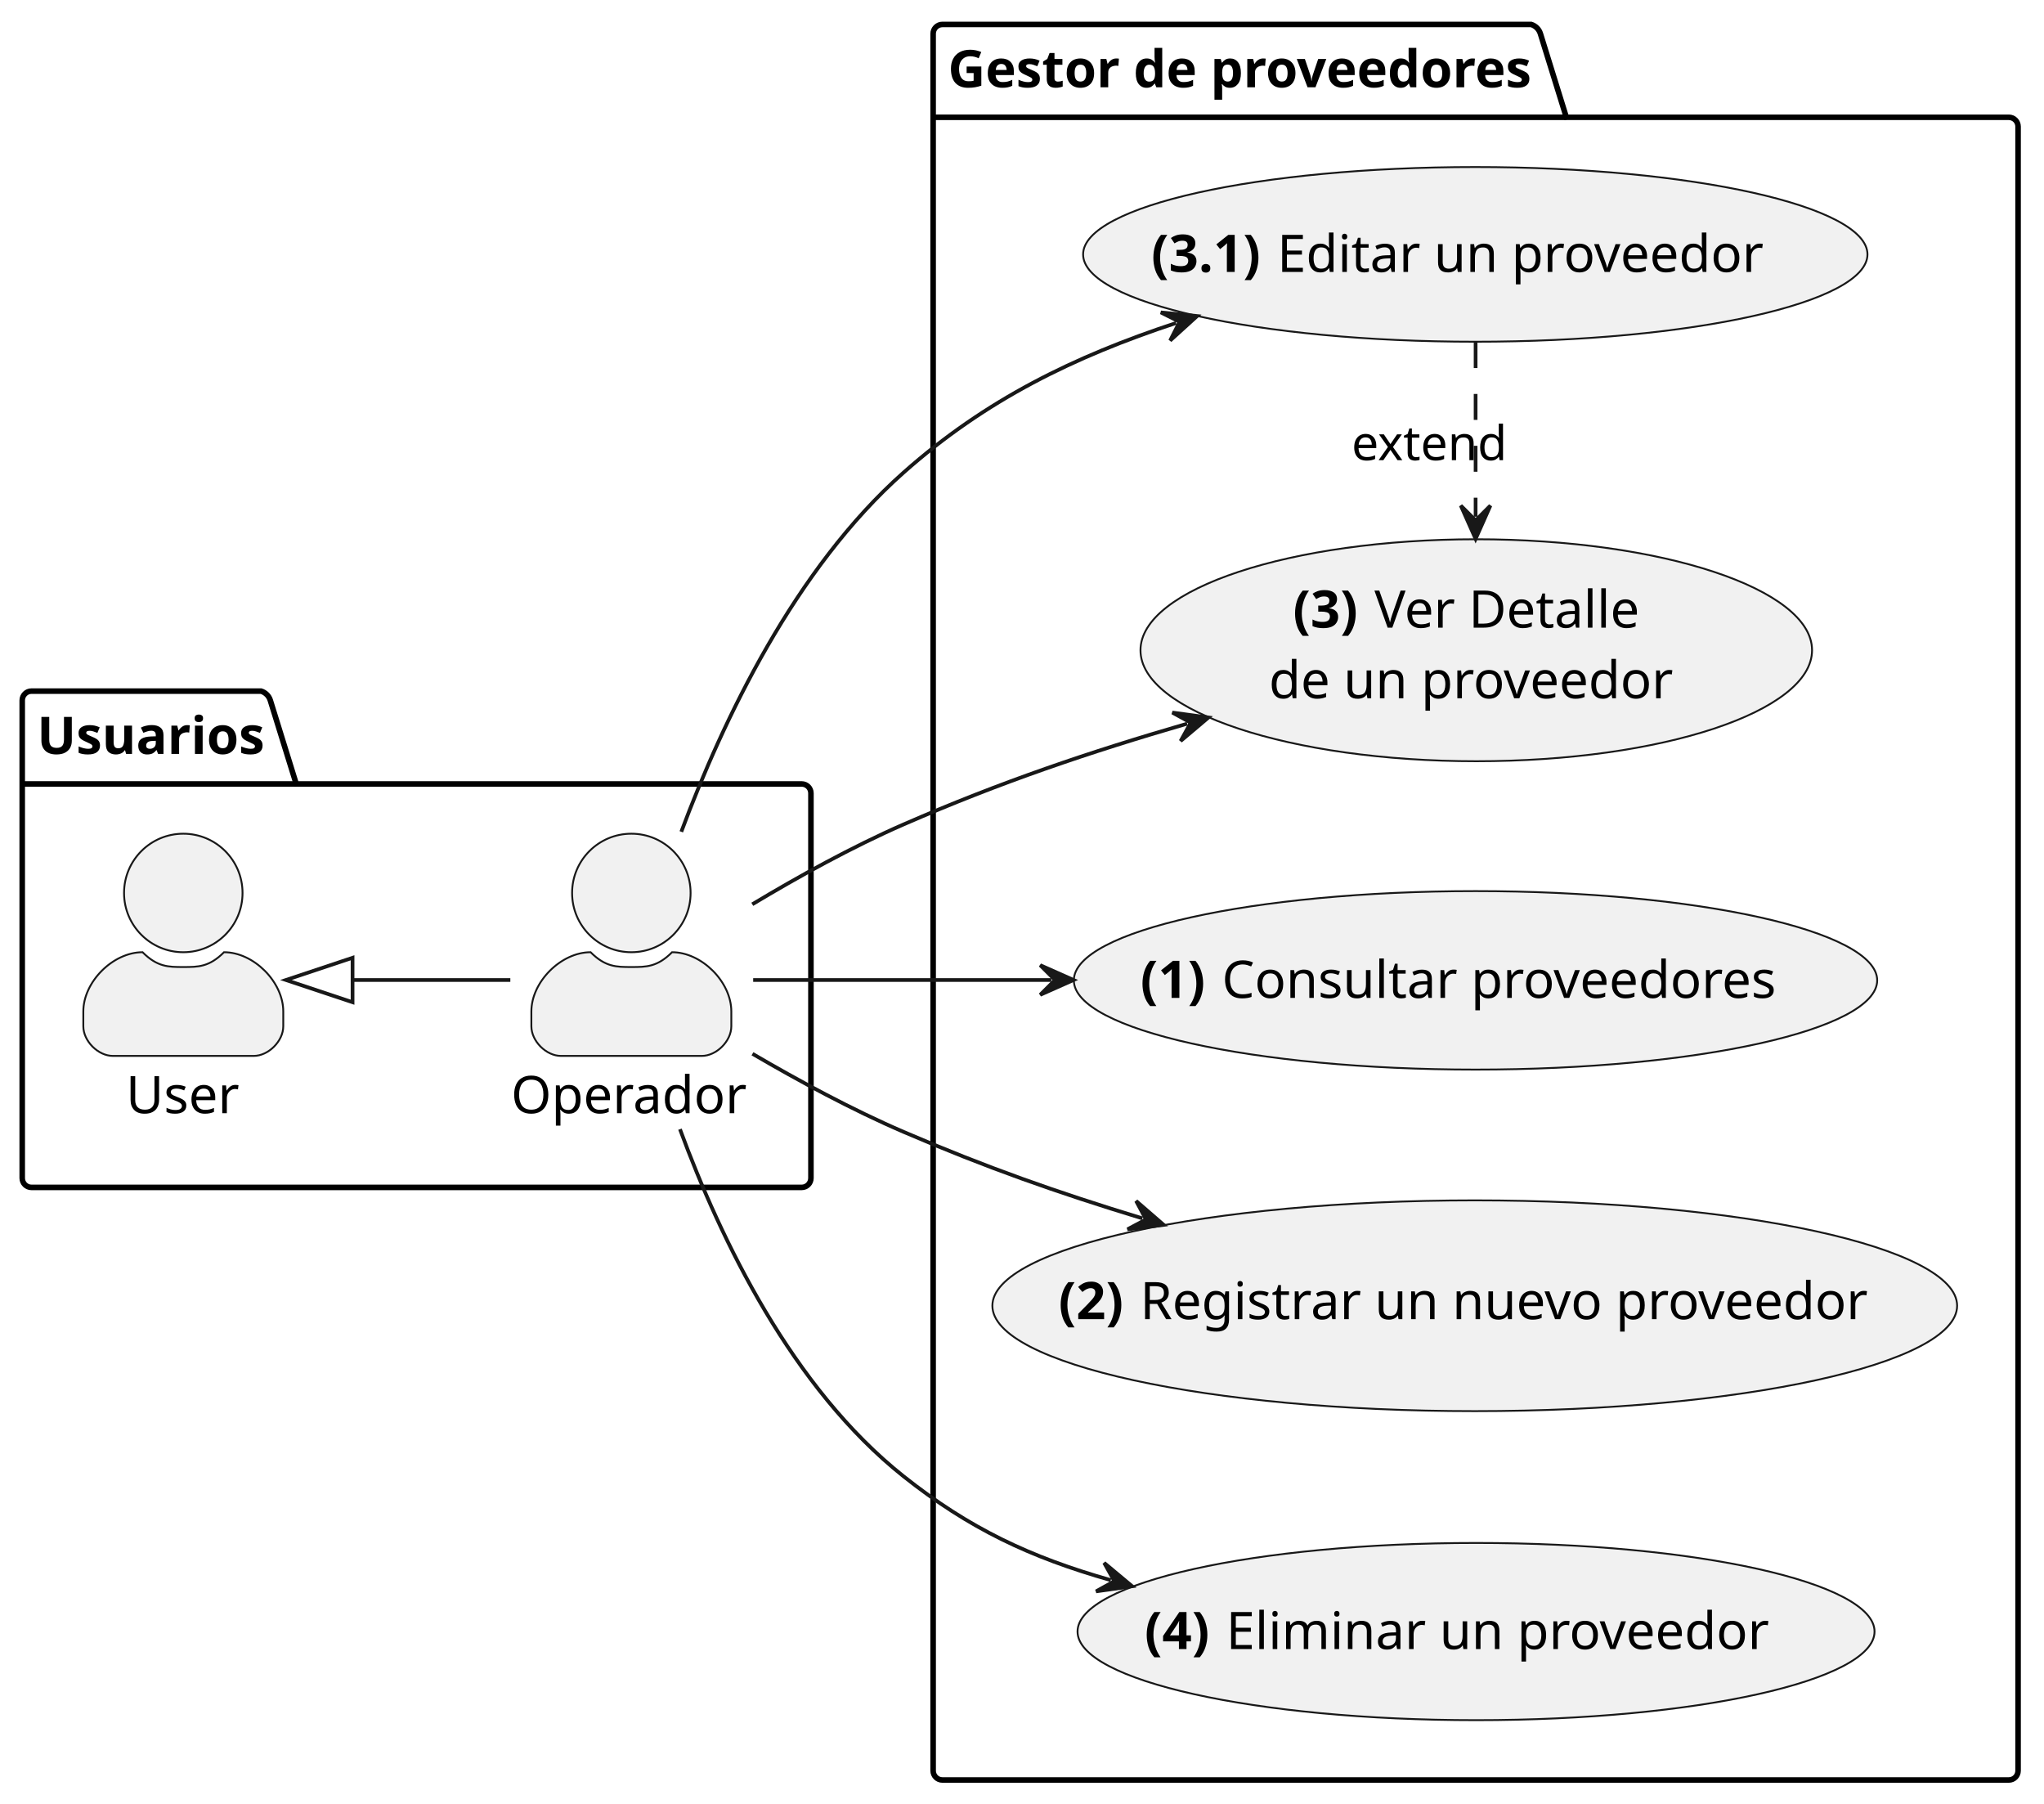
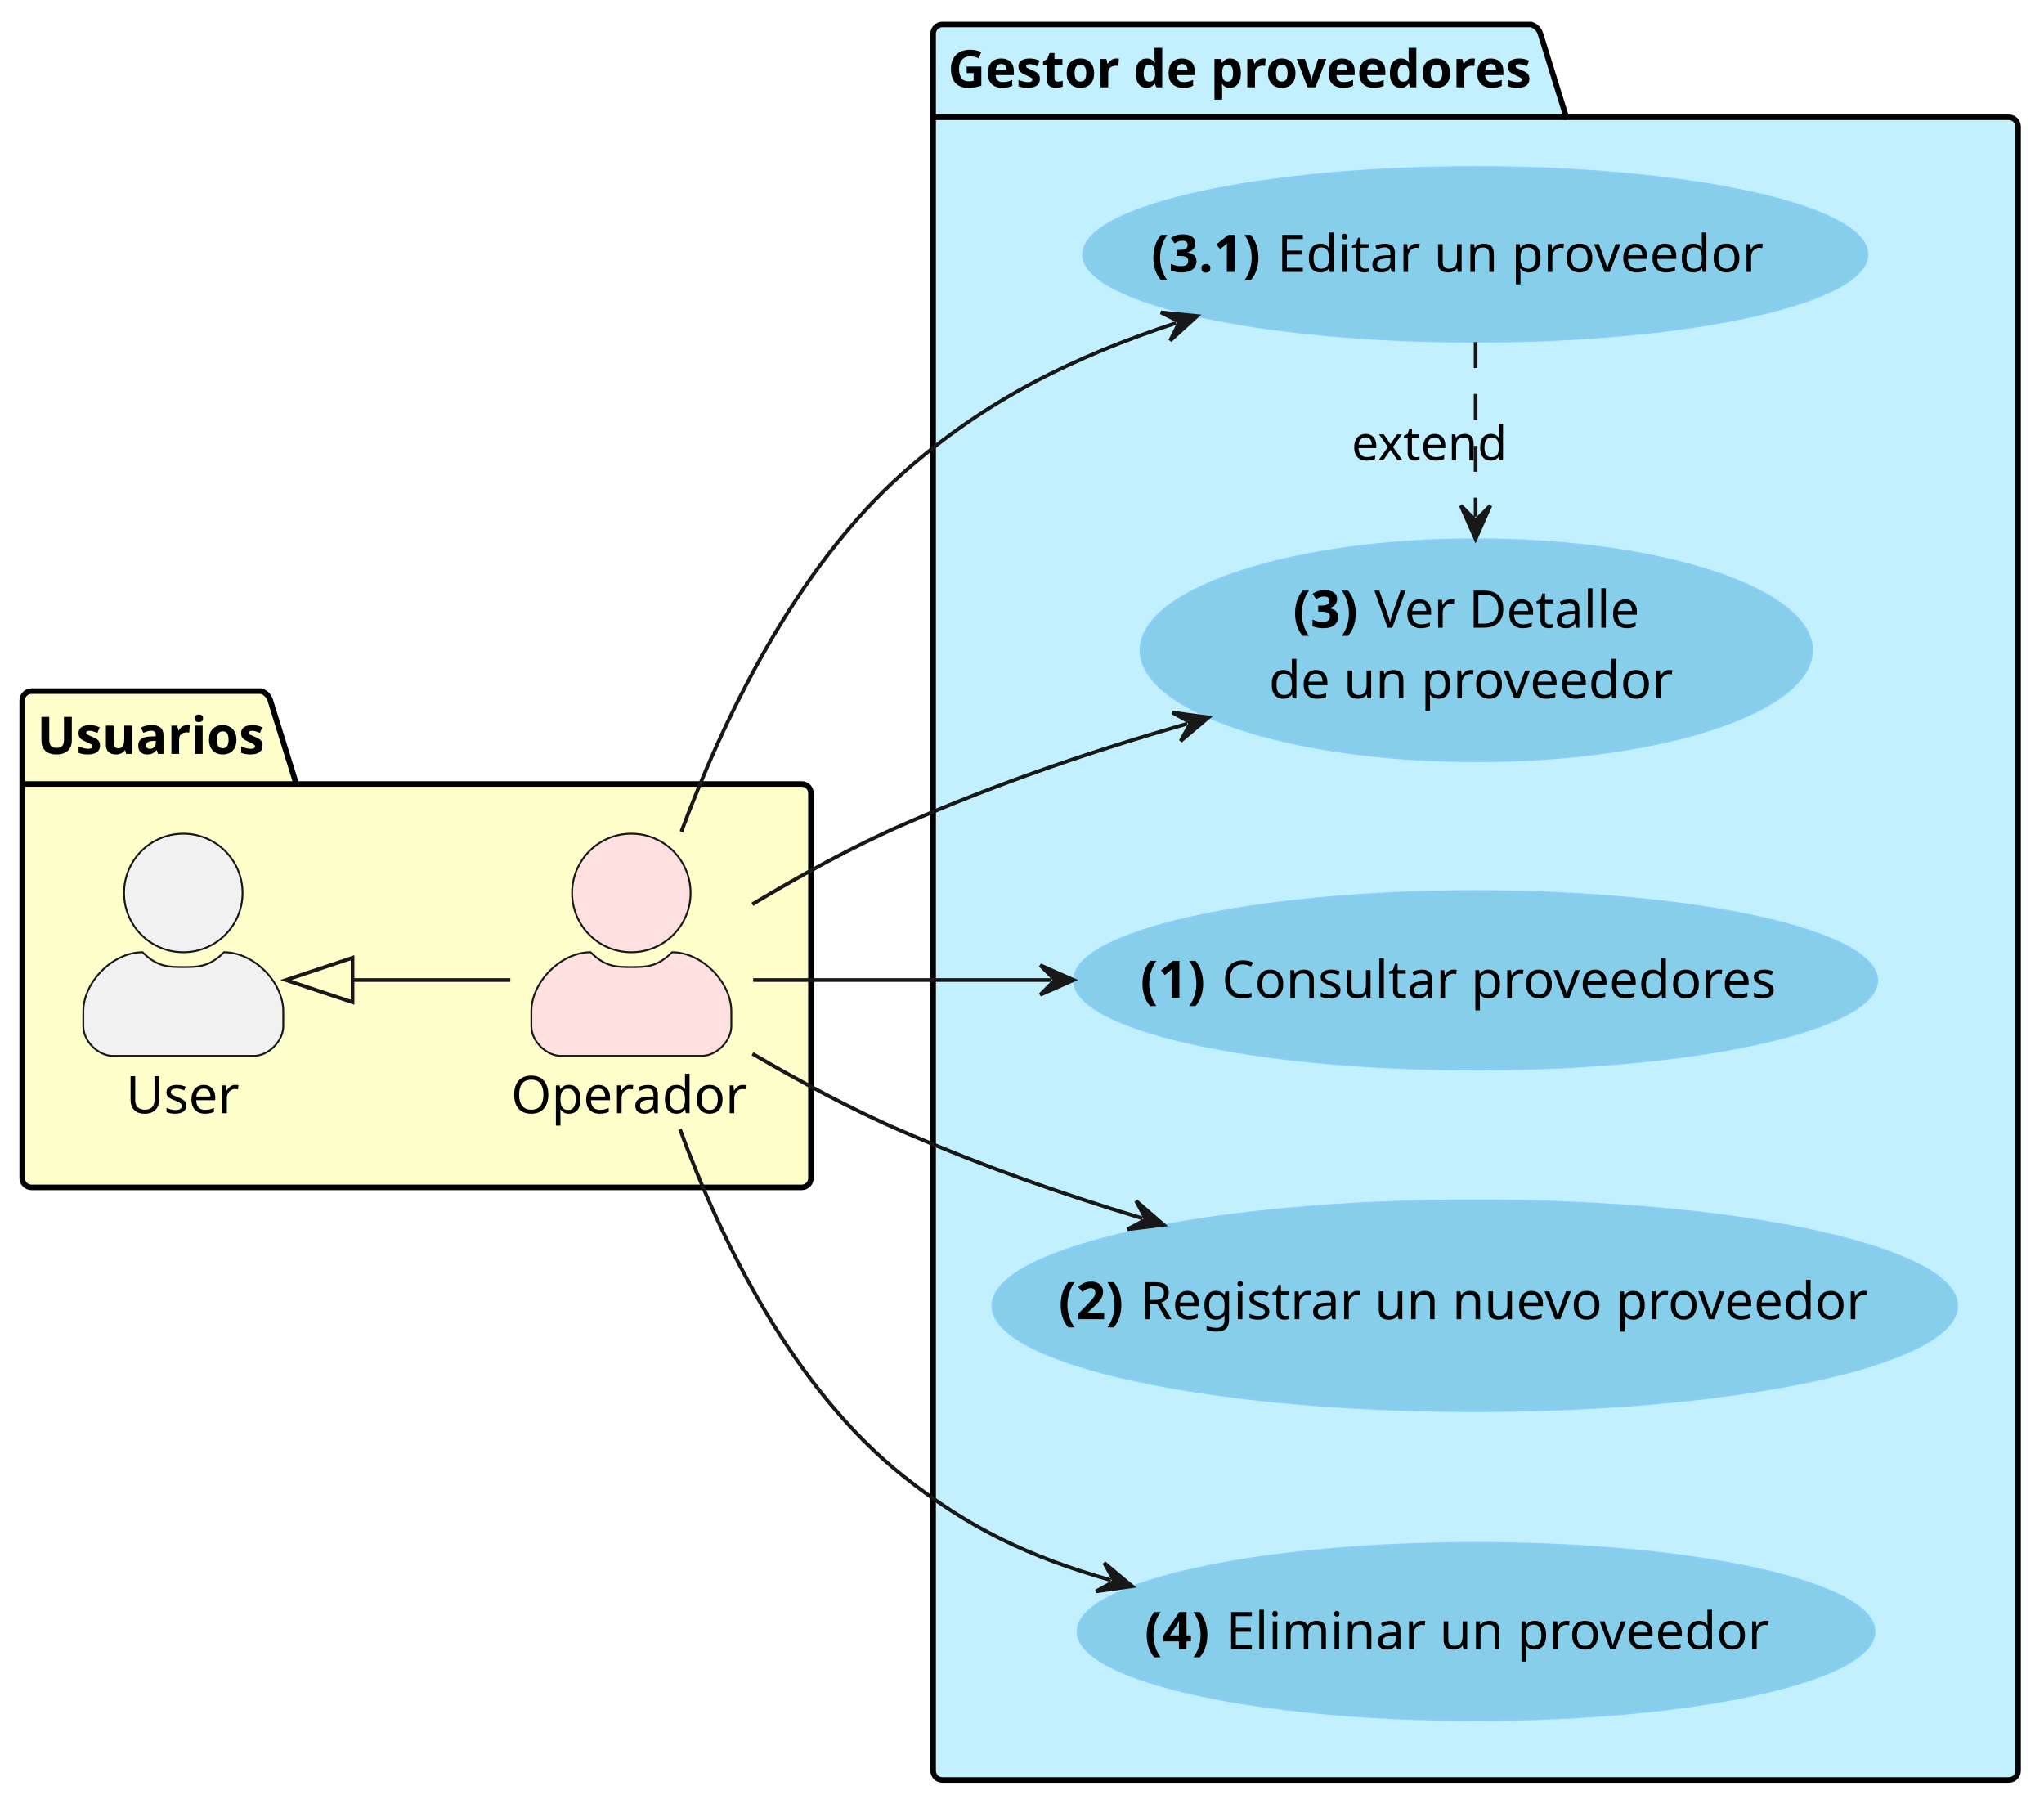
<svg xmlns="http://www.w3.org/2000/svg" contentStyleType="text/css" height="487px" preserveAspectRatio="none" style="width:552px;height:487px;background:#FFFFFF;" version="1.1" viewBox="0 0 552 487" width="552px" zoomAndPan="magnify">
  <defs />
  <g>
    <g id="cluster_Usuarios">
-       <path d="M8.5,186.602 L70.5,186.602 A3.75,3.75 0 0 1 73,189.102 L80,211.67 L216.5,211.67 A2.5,2.5 0 0 1 219,214.17 L219,318.102 A2.5,2.5 0 0 1 216.5,320.602 L8.5,320.602 A2.5,2.5 0 0 1 6,318.102 L6,189.102 A2.5,2.5 0 0 1 8.5,186.602 " fill="none" style="stroke:#000000;stroke-width:1.5;" />
+       <path d="M8.5,186.602 L70.5,186.602 A3.75,3.75 0 0 1 73,189.102 L80,211.67 L216.5,211.67 A2.5,2.5 0 0 1 219,214.17 L219,318.102 A2.5,2.5 0 0 1 216.5,320.602 L8.5,320.602 A2.5,2.5 0 0 1 6,318.102 L6,189.102 A2.5,2.5 0 0 1 8.5,186.602 " fill="#FFFFCC" style="stroke:#000000;stroke-width:1.5;" />
      <line style="stroke:#000000;stroke-width:1.5;" x1="6" x2="80" y1="211.67" y2="211.67" />
      <text fill="#000000" font-family="sans-serif" font-size="14" font-weight="bold" lengthAdjust="spacing" textLength="61" x="10" y="203.568">Usuarios</text>
    </g>
    <g id="cluster_Gestor de proveedores">
-       <path d="M254.5,6.602 L413.5,6.602 A3.75,3.75 0 0 1 416,9.102 L423,31.67 L542.5,31.67 A2.5,2.5 0 0 1 545,34.17 L545,478.102 A2.5,2.5 0 0 1 542.5,480.602 L254.5,480.602 A2.5,2.5 0 0 1 252,478.102 L252,9.102 A2.5,2.5 0 0 1 254.5,6.602 " fill="none" style="stroke:#000000;stroke-width:1.5;" />
+       <path d="M254.5,6.602 L413.5,6.602 A3.75,3.75 0 0 1 416,9.102 L423,31.67 L542.5,31.67 A2.5,2.5 0 0 1 545,34.17 L545,478.102 A2.5,2.5 0 0 1 542.5,480.602 L254.5,480.602 A2.5,2.5 0 0 1 252,478.102 L252,9.102 A2.5,2.5 0 0 1 254.5,6.602 " fill="#C2F0FF" style="stroke:#000000;stroke-width:1.5;" />
      <line style="stroke:#000000;stroke-width:1.5;" x1="252" x2="423" y1="31.67" y2="31.67" />
      <text fill="#000000" font-family="sans-serif" font-size="14" font-weight="bold" lengthAdjust="spacing" textLength="158" x="256" y="23.568">Gestor de proveedores</text>
    </g>
    <g id="elem_Operador">
-       <ellipse cx="170.5" cy="241.102" fill="#F1F1F1" rx="16" ry="16" style="stroke:#181818;stroke-width:0.5;" />
-       <path d="M170.5,261.102 C174.5,261.102 177.5,261.102 181.5,257.102 C189.5,257.102 197.5,265.102 197.5,273.102 L197.5,277.102 C197.5,281.102 193.5,285.102 189.5,285.102 L151.5,285.102 C147.5,285.102 143.5,281.102 143.5,277.102 L143.5,273.102 C143.5,265.102 151.5,257.102 159.5,257.102 C163.5,261.102 166.5,261.102 170.5,261.102 " fill="#F1F1F1" style="stroke:#181818;stroke-width:0.5;" />
+       <ellipse cx="170.5" cy="241.102" fill="#FFE0E0" rx="16" ry="16" style="stroke:#181818;stroke-width:0.5;" />
+       <path d="M170.5,261.102 C174.5,261.102 177.5,261.102 181.5,257.102 C189.5,257.102 197.5,265.102 197.5,273.102 L197.5,277.102 C197.5,281.102 193.5,285.102 189.5,285.102 L151.5,285.102 C147.5,285.102 143.5,281.102 143.5,277.102 L143.5,273.102 C143.5,265.102 151.5,257.102 159.5,257.102 C163.5,261.102 166.5,261.102 170.5,261.102 " fill="#FFE0E0" style="stroke:#181818;stroke-width:0.5;" />
      <text fill="#000000" font-family="sans-serif" font-size="14" lengthAdjust="spacing" textLength="65" x="138" y="300.568">Operador</text>
    </g>
    <g id="elem_User">
      <ellipse cx="49.5" cy="241.102" fill="#F1F1F1" rx="16" ry="16" style="stroke:#181818;stroke-width:0.5;" />
      <path d="M49.5,261.102 C53.5,261.102 56.5,261.102 60.5,257.102 C68.5,257.102 76.5,265.102 76.5,273.102 L76.5,277.102 C76.5,281.102 72.5,285.102 68.5,285.102 L30.5,285.102 C26.5,285.102 22.5,281.102 22.5,277.102 L22.5,273.102 C22.5,265.102 30.5,257.102 38.5,257.102 C42.5,261.102 45.5,261.102 49.5,261.102 " fill="#F1F1F1" style="stroke:#181818;stroke-width:0.5;" />
      <text fill="#000000" font-family="sans-serif" font-size="14" lengthAdjust="spacing" textLength="31" x="34" y="300.568">User</text>
    </g>
    <g id="elem_consultarProveedores">
-       <ellipse cx="398.476" cy="264.697" fill="#F1F1F1" rx="108.476" ry="24.095" style="stroke:#181818;stroke-width:0.5;" />
+       <ellipse cx="398.476" cy="264.697" fill="#87CEEB" rx="108.476" ry="24.095" style="stroke:#87CEFA;stroke-width:0.5;" />
      <text fill="#000000" font-family="sans-serif" font-size="14" font-weight="bold" lengthAdjust="spacing" textLength="18" x="307.976" y="269.43">(1)</text>
      <text fill="#000000" font-family="sans-serif" font-size="14" lengthAdjust="spacing" textLength="153" x="329.976" y="269.43">Consultar proveedores</text>
    </g>
    <g id="elem_registrarProveedor">
-       <ellipse cx="398.269" cy="352.556" fill="#F1F1F1" rx="130.269" ry="28.454" style="stroke:#181818;stroke-width:0.5;" />
+       <ellipse cx="398.269" cy="352.556" fill="#87CEEB" rx="130.269" ry="28.454" style="stroke:#87CEFA;stroke-width:0.5;" />
      <text fill="#000000" font-family="sans-serif" font-size="14" font-weight="bold" lengthAdjust="spacing" textLength="18" x="285.882" y="356.18">(2)</text>
      <text fill="#000000" font-family="sans-serif" font-size="14" lengthAdjust="spacing" textLength="202" x="307.882" y="356.18">Registrar un nuevo proveedor</text>
    </g>
    <g id="elem_verProveedor">
-       <ellipse cx="398.681" cy="175.568" fill="#F1F1F1" rx="90.681" ry="29.966" style="stroke:#181818;stroke-width:0.5;" />
+       <ellipse cx="398.681" cy="175.568" fill="#87CEEB" rx="90.681" ry="29.966" style="stroke:#87CEFA;stroke-width:0.5;" />
      <text fill="#000000" font-family="sans-serif" font-size="14" font-weight="bold" lengthAdjust="spacing" textLength="18" x="349.181" y="169.466">(3)</text>
      <text fill="#000000" font-family="sans-serif" font-size="14" lengthAdjust="spacing" textLength="73" x="371.181" y="169.466">Ver Detalle</text>
      <text fill="#000000" font-family="sans-serif" font-size="14" lengthAdjust="spacing" textLength="112" x="342.681" y="188.534">de un proveedor</text>
    </g>
    <g id="elem_editarProveedor">
-       <ellipse cx="398.413" cy="68.685" fill="#F1F1F1" rx="105.913" ry="23.583" style="stroke:#181818;stroke-width:0.5;" />
+       <ellipse cx="398.413" cy="68.685" fill="#87CEEB" rx="105.913" ry="23.583" style="stroke:#87CEFA;stroke-width:0.5;" />
      <text fill="#000000" font-family="sans-serif" font-size="14" font-weight="bold" lengthAdjust="spacing" textLength="30" x="310.913" y="73.418">(3.1)</text>
      <text fill="#000000" font-family="sans-serif" font-size="14" lengthAdjust="spacing" textLength="135" x="344.913" y="73.418">Editar un proveedor</text>
    </g>
    <g id="elem_eliminarProveedor">
-       <ellipse cx="398.619" cy="440.526" fill="#F1F1F1" rx="107.619" ry="23.924" style="stroke:#181818;stroke-width:0.5;" />
+       <ellipse cx="398.619" cy="440.526" fill="#87CEEB" rx="107.619" ry="23.924" style="stroke:#87CEFA;stroke-width:0.5;" />
      <text fill="#000000" font-family="sans-serif" font-size="14" font-weight="bold" lengthAdjust="spacing" textLength="18" x="309.119" y="445.259">(4)</text>
      <text fill="#000000" font-family="sans-serif" font-size="14" lengthAdjust="spacing" textLength="151" x="331.119" y="445.259">Eliminar un proveedor</text>
    </g>
    <g id="link_User_Operador">
      <path d="M95.21,264.602 C113.16,264.602 118.91,264.602 137.82,264.602 " fill="none" id="User-backto-Operador" style="stroke:#181818;stroke-width:1.0;" />
      <polygon fill="none" points="77.21,264.602,95.21,270.602,95.21,258.602,77.21,264.602" style="stroke:#181818;stroke-width:1.0;" />
    </g>
    <g id="link_editarProveedor_verProveedor">
      <path d="M398.5,92.372 C398.5,108.042 398.5,122.702 398.5,139.512 " fill="none" id="editarProveedor-to-verProveedor" style="stroke:#181818;stroke-width:1.0;stroke-dasharray:7.0,7.0;" />
      <polygon fill="#181818" points="398.5,145.512,402.5,136.512,398.5,140.512,394.5,136.512,398.5,145.512" style="stroke:#181818;stroke-width:1.0;" />
      <text fill="#000000" font-family="sans-serif" font-size="13" lengthAdjust="spacing" textLength="42" x="365" y="124.249">extend</text>
    </g>
    <g id="link_Operador_consultarProveedores">
      <path d="M203.4,264.602 C226.21,264.602 252.35,264.602 283.92,264.602 " fill="none" id="Operador-to-consultarProveedores" style="stroke:#181818;stroke-width:1.0;" />
      <polygon fill="#181818" points="289.92,264.602,280.92,260.602,284.92,264.602,280.92,268.602,289.92,264.602" style="stroke:#181818;stroke-width:1.0;" />
    </g>
    <g id="link_Operador_registrarProveedor">
      <path d="M203.21,284.522 C215.63,291.782 230.18,299.662 244,305.602 C266.28,315.172 285.4,321.924 308.52,328.964 " fill="none" id="Operador-to-registrarProveedor" style="stroke:#181818;stroke-width:1.0;" />
      <polygon fill="#181818" points="314.26,330.712,306.815,324.264,309.477,329.255,304.485,331.917,314.26,330.712" style="stroke:#181818;stroke-width:1.0;" />
    </g>
    <g id="link_Operador_verProveedor">
      <path d="M203.16,244.162 C215.57,236.712 230.13,228.652 244,222.602 C270.19,211.182 294.248,203.057 320.599,195.397 " fill="none" id="Operador-to-verProveedor" style="stroke:#181818;stroke-width:1.0;" />
      <polygon fill="#181818" points="326.36,193.722,316.601,192.393,321.559,195.118,318.834,200.075,326.36,193.722" style="stroke:#181818;stroke-width:1.0;" />
    </g>
    <g id="link_Operador_editarProveedor">
      <path d="M183.99,224.582 C195.29,194.282 214.71,153.582 244,127.602 C266.32,107.802 290.302,96.222 317.602,87.212 " fill="none" id="Operador-to-editarProveedor" style="stroke:#181818;stroke-width:1.0;" />
      <polygon fill="#181818" points="323.3,85.332,313.5,84.354,318.552,86.899,316.007,91.951,323.3,85.332" style="stroke:#181818;stroke-width:1.0;" />
    </g>
    <g id="link_Operador_eliminarProveedor">
      <path d="M183.63,304.882 C194.69,334.932 213.96,374.752 244,398.602 C261.74,412.692 278.099,420.419 299.979,426.649 " fill="none" id="Operador-to-eliminarProveedor" style="stroke:#181818;stroke-width:1.0;" />
      <polygon fill="#181818" points="305.75,428.292,298.189,421.98,300.941,426.923,295.999,429.674,305.75,428.292" style="stroke:#181818;stroke-width:1.0;" />
    </g>
  </g>
</svg>
